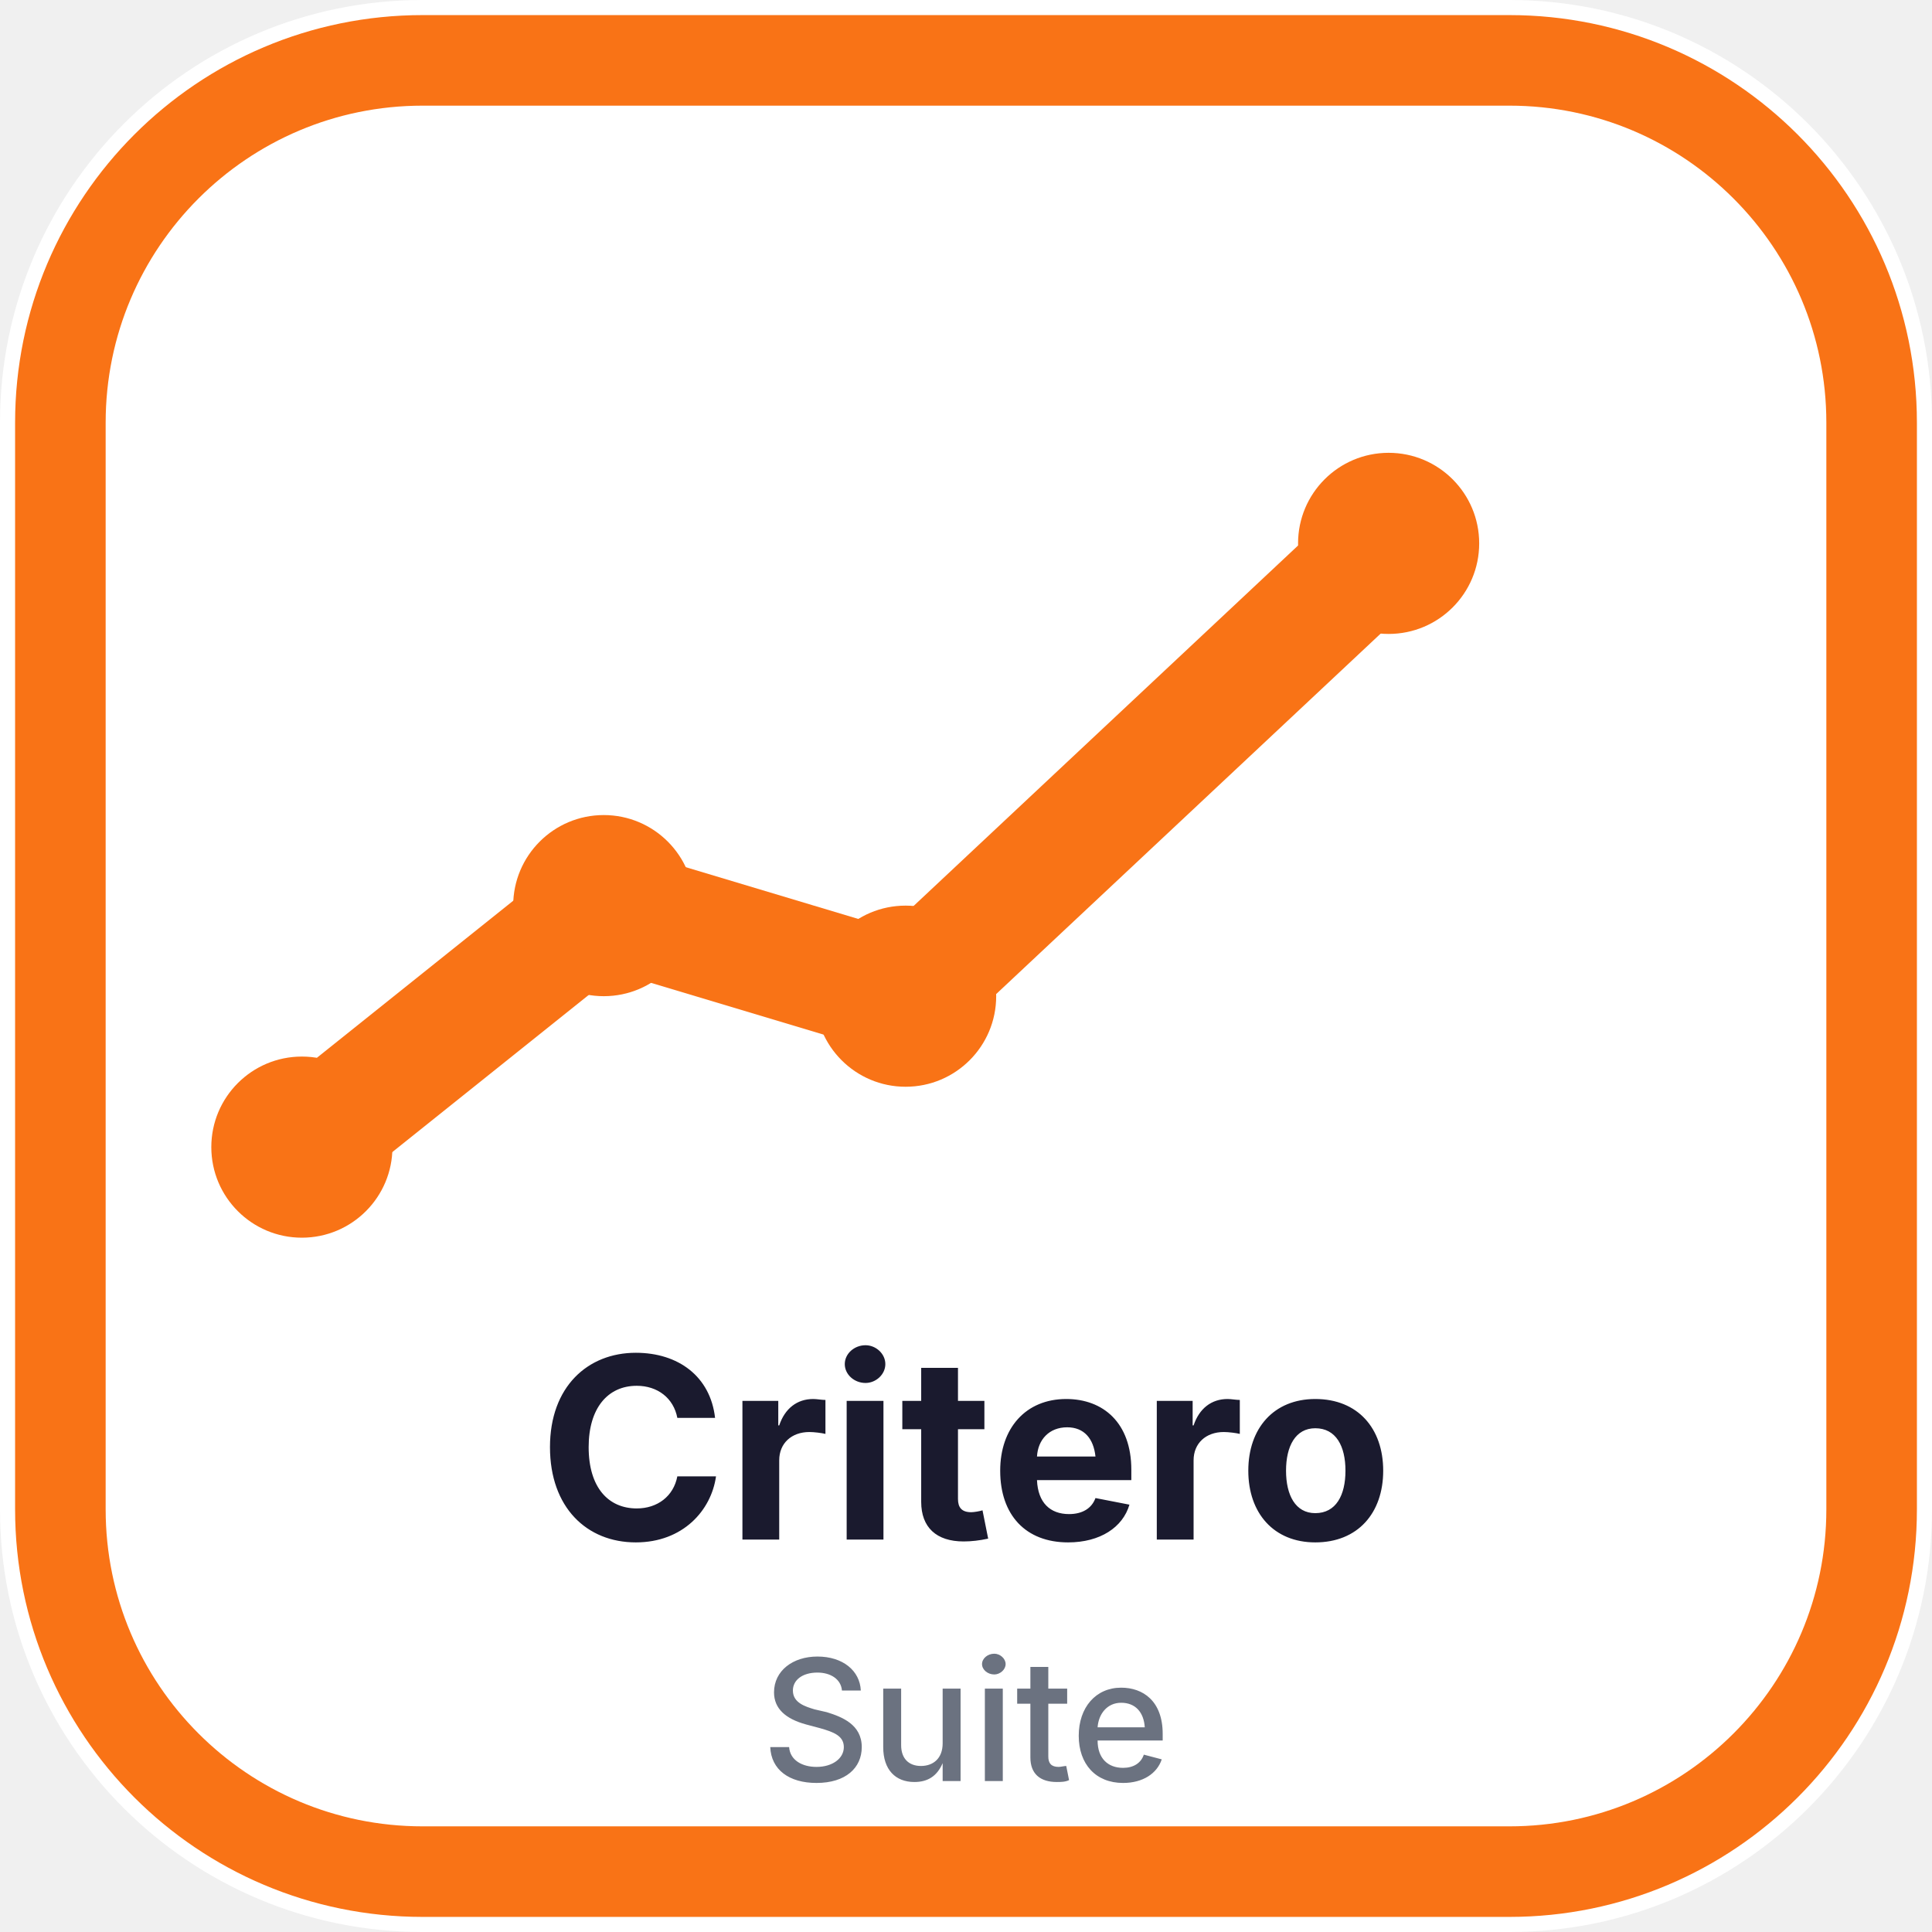
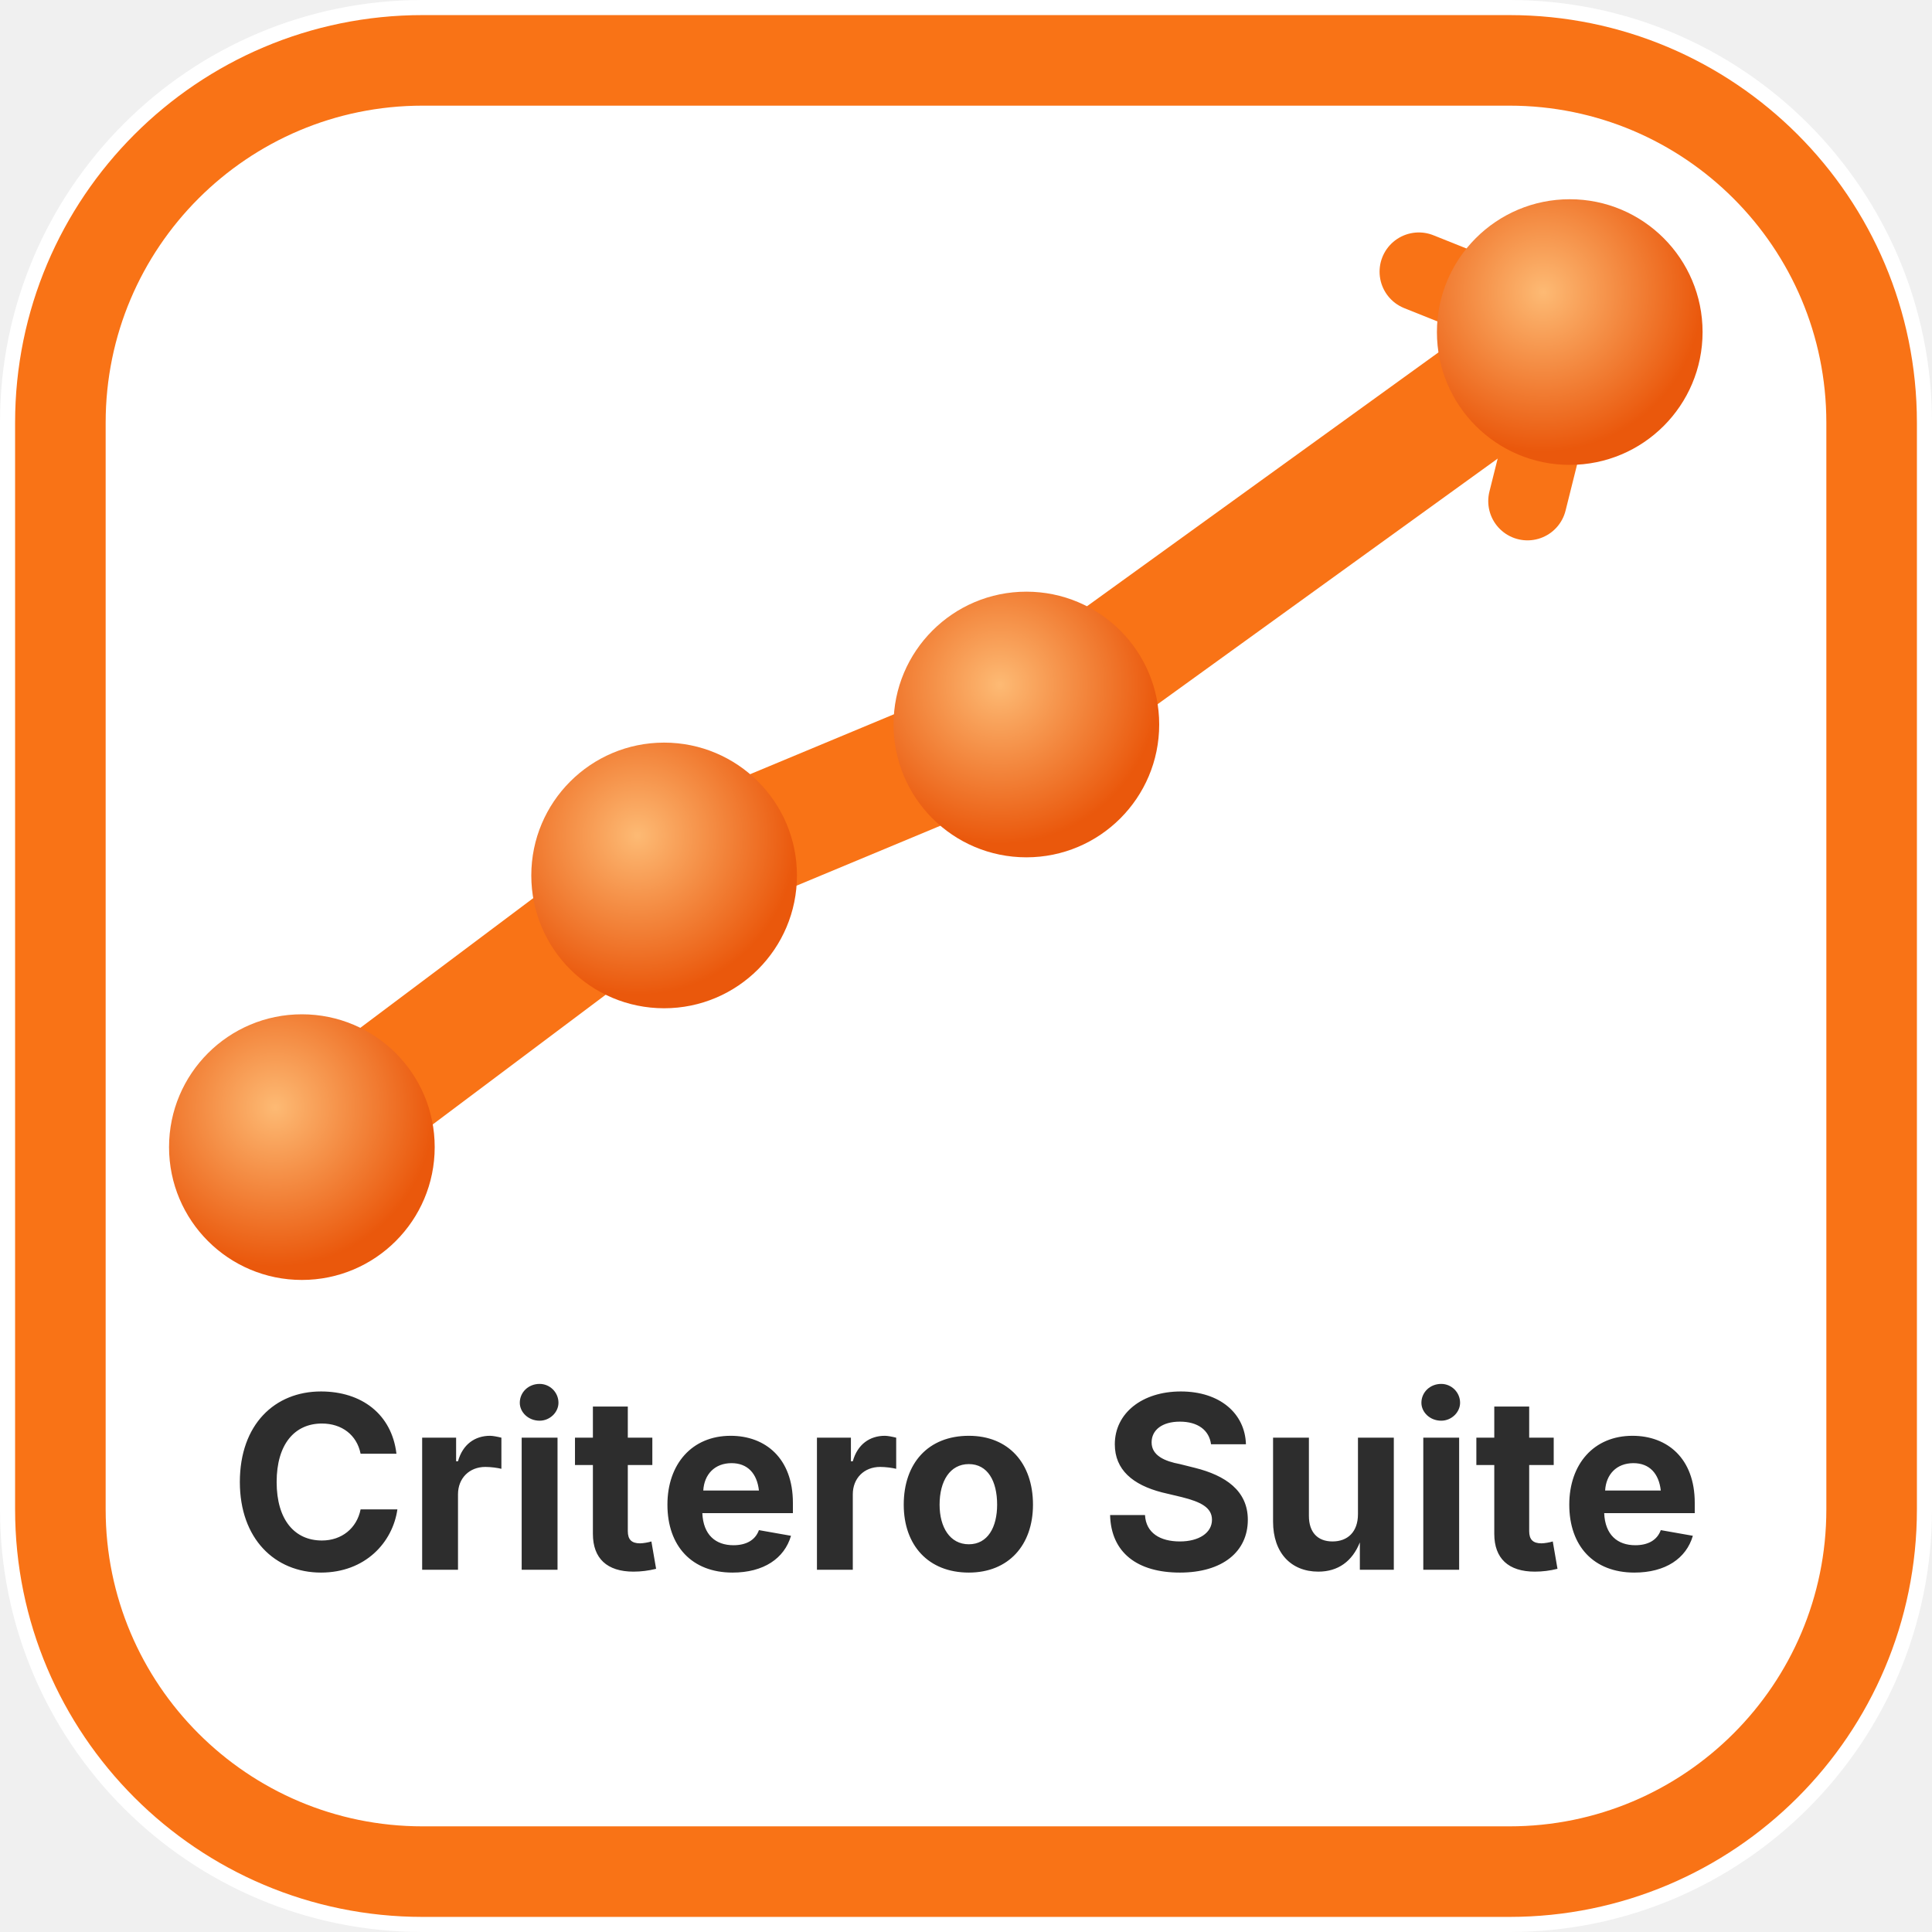
<svg xmlns="http://www.w3.org/2000/svg" width="32" height="32" viewBox="0 0 32 32">
+   <defs>
+     <radialGradient id="dg" cx="40%" cy="35%" r="60%">
+       <stop offset="0%" stop-color="#fdba74" />
+       <stop offset="100%" stop-color="#ea580c" />
+     </radialGradient>
+   </defs>
  <rect width="32" height="32" rx="7" fill="#ffffff" />
  <rect x="1" y="1" width="30" height="30" rx="6" stroke="#f97316" stroke-width="1.5" fill="none" />
-   <polyline points="5,19 10,15 15,16.5 23,9" fill="none" stroke="#f97316" stroke-width="2" stroke-linecap="round" stroke-linejoin="round" />
-   <circle cx="5" cy="19" r="1.5" fill="#f97316" />
-   <circle cx="10" cy="15" r="1.5" fill="#f97316" />
-   <circle cx="15" cy="16.5" r="1.5" fill="#f97316" />
-   <circle cx="23" cy="9" r="1.5" fill="#f97316" />
-   <text x="16" y="25.5" text-anchor="middle" font-family="system-ui, -apple-system, sans-serif" font-size="4.2" font-weight="700" fill="#1a1a2e">Critero</text>
-   <text x="16" y="29.5" text-anchor="middle" font-family="system-ui, -apple-system, sans-serif" font-size="2.8" font-weight="500" fill="#6b7280">Suite</text>
+   <polyline points="5,19 11,14.5 17,12 26,5.5" fill="none" stroke="#f97316" stroke-width="2" stroke-linecap="round" stroke-linejoin="round" />
+   <polyline points="23.5,4.5 26,5.5 25.3,8.3" fill="none" stroke="#f97316" stroke-width="1.3" stroke-linecap="round" stroke-linejoin="round" />
+   <circle cx="5" cy="19" r="2.2" fill="url(#dg)" />
+   <circle cx="11" cy="14.5" r="2.2" fill="url(#dg)" />
+   <circle cx="17" cy="12" r="2.2" fill="url(#dg)" />
+   <circle cx="26" cy="5.5" r="2.2" fill="url(#dg)" />
+   <text x="16" y="26" text-anchor="middle" font-family="system-ui, -apple-system, sans-serif" font-size="4" font-weight="700" fill="#2d2d2d">Critero Suite</text>
</svg>
